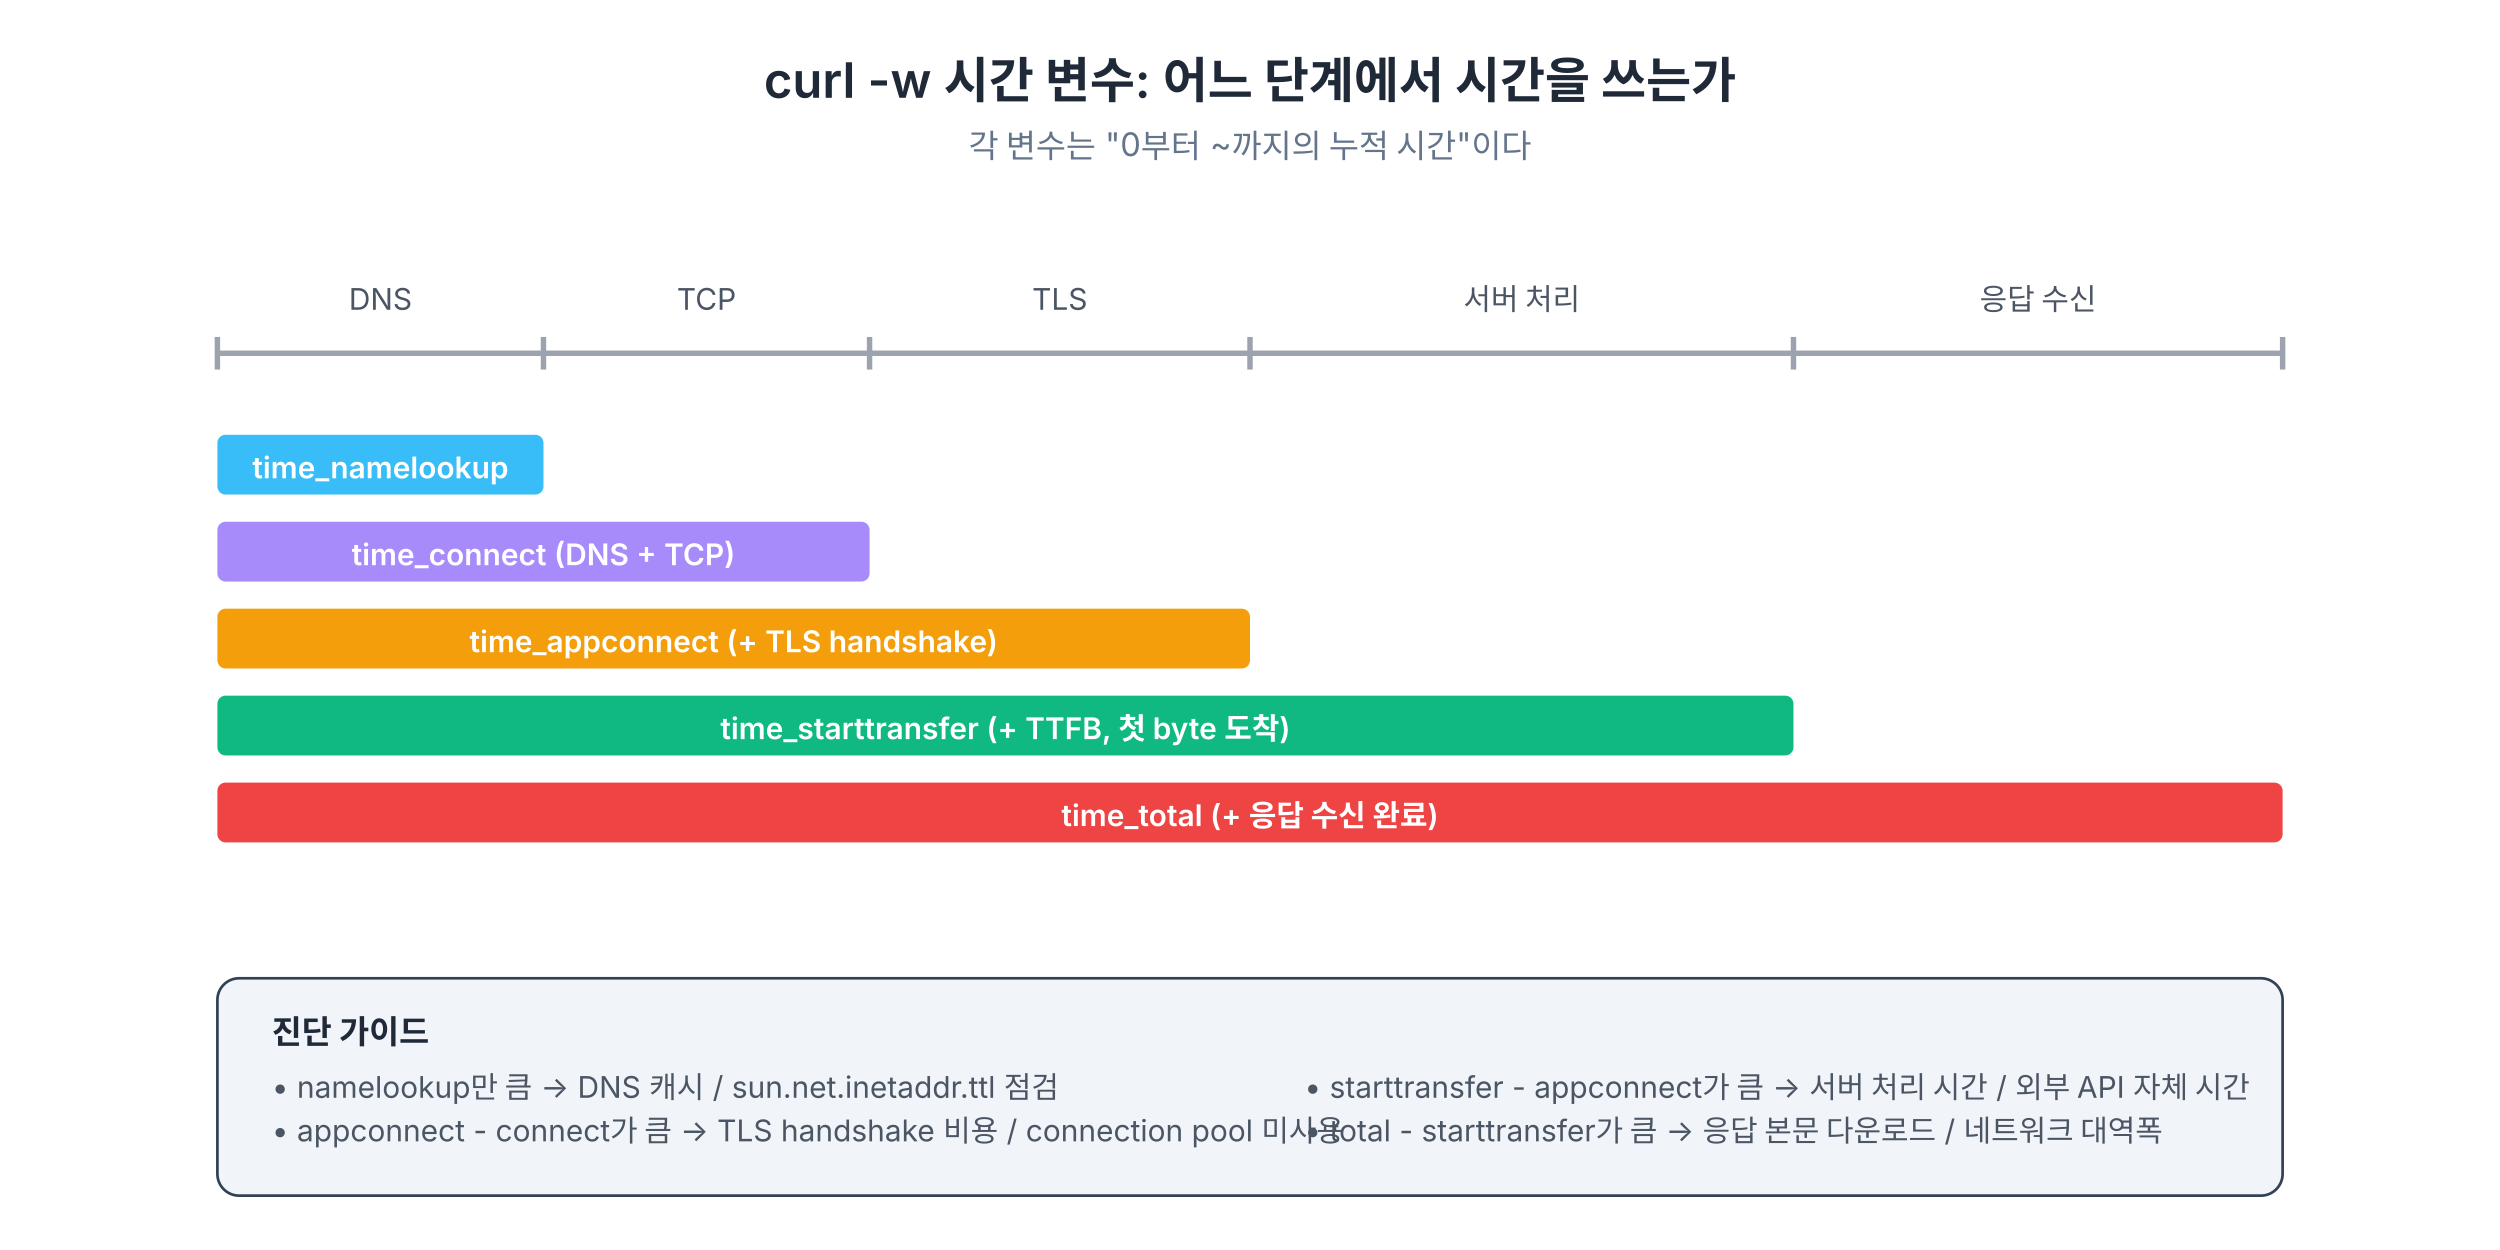
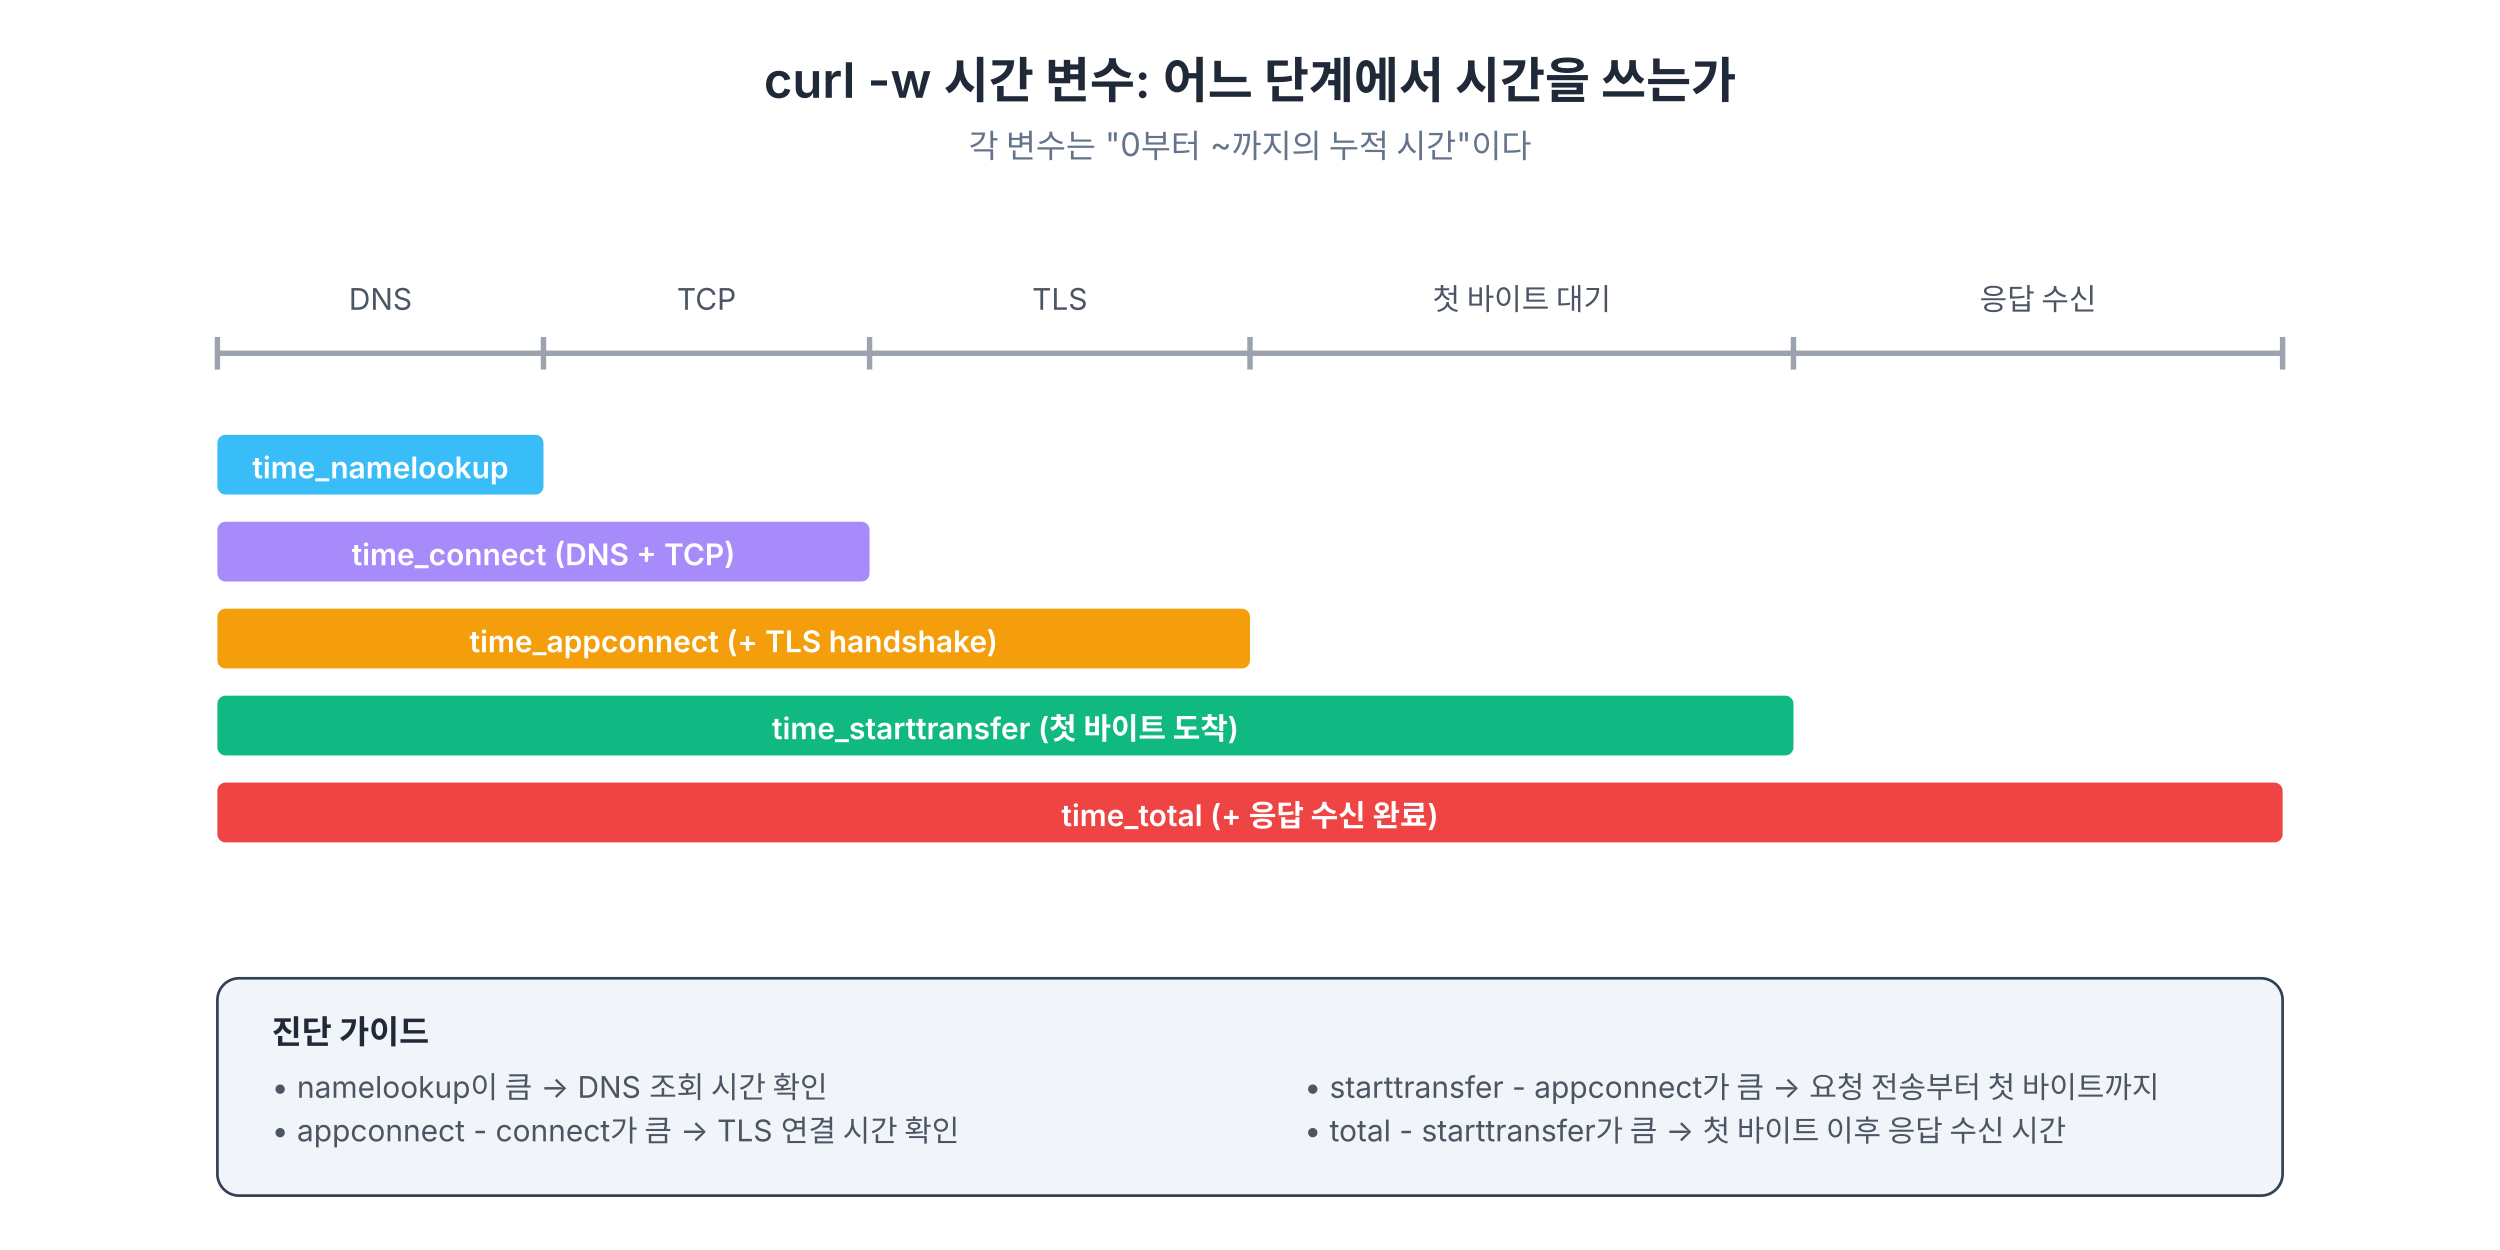
<svg xmlns="http://www.w3.org/2000/svg" viewBox="0 0 920 460" font-family="system-ui, -apple-system, sans-serif">
  <rect width="920" height="460" fill="#ffffff" />
  <text x="460" y="36" fill="#1f2937" font-size="18" font-weight="600" text-anchor="middle">curl -w 시간 변수: 어느 단계에서 시간을 쓰는가</text>
  <text x="460" y="58" fill="#64748b" font-size="12" text-anchor="middle">각 변수는 "0부터 ~까지의 누적 시간"이다</text>
  <g transform="translate(80, 130)">
    <line x1="0" y1="0" x2="760" y2="0" stroke="#9ca3af" stroke-width="2" />
    <line x1="0" y1="-6" x2="0" y2="6" stroke="#9ca3af" stroke-width="2" />
    <line x1="120" y1="-6" x2="120" y2="6" stroke="#9ca3af" stroke-width="2" />
    <line x1="240" y1="-6" x2="240" y2="6" stroke="#9ca3af" stroke-width="2" />
    <line x1="380" y1="-6" x2="380" y2="6" stroke="#9ca3af" stroke-width="2" />
    <line x1="580" y1="-6" x2="580" y2="6" stroke="#9ca3af" stroke-width="2" />
    <line x1="760" y1="-6" x2="760" y2="6" stroke="#9ca3af" stroke-width="2" />
    <text x="60" y="-16" fill="#4b5563" font-size="11" text-anchor="middle">DNS</text>
    <text x="180" y="-16" fill="#4b5563" font-size="11" text-anchor="middle">TCP</text>
    <text x="310" y="-16" fill="#4b5563" font-size="11" text-anchor="middle">TLS</text>
-     <text x="480" y="-16" fill="#4b5563" font-size="11" text-anchor="middle">서버 처리</text>
+     <text x="480" y="-16" fill="#4b5563" font-size="11" text-anchor="middle">첫 바이트 대기</text>
    <text x="670" y="-16" fill="#4b5563" font-size="11" text-anchor="middle">응답 수신</text>
    <rect x="0" y="30" width="120" height="22" rx="3" fill="#38bdf8" />
    <text x="60" y="46" fill="#ffffff" font-size="11" font-weight="600" text-anchor="middle">time_namelookup</text>
    <rect x="0" y="62" width="240" height="22" rx="3" fill="#a78bfa" />
    <text x="120" y="78" fill="#ffffff" font-size="11" font-weight="600" text-anchor="middle">time_connect (DNS + TCP)</text>
    <rect x="0" y="94" width="380" height="22" rx="3" fill="#f59e0b" />
    <text x="190" y="110" fill="#ffffff" font-size="11" font-weight="600" text-anchor="middle">time_appconnect (+ TLS handshake)</text>
    <rect x="0" y="126" width="580" height="22" rx="3" fill="#10b981" />
-     <text x="290" y="142" fill="#ffffff" font-size="11" font-weight="600" text-anchor="middle">time_starttransfer (+ TTFB, 첫 byte 도착)</text>
+     <text x="290" y="142" fill="#ffffff" font-size="11" font-weight="600" text-anchor="middle">time_starttransfer (첫 바이트 도착)</text>
    <rect x="0" y="158" width="760" height="22" rx="3" fill="#ef4444" />
    <text x="380" y="174" fill="#ffffff" font-size="11" font-weight="600" text-anchor="middle">time_total (+ 응답 수신 완료)</text>
  </g>
  <g transform="translate(80, 360)">
    <rect x="0" y="0" width="760" height="80" rx="8" fill="#f1f5f9" stroke="#334155" stroke-width="1" />
    <text x="20" y="24" fill="#1f2937" font-size="12" font-weight="600">진단 가이드</text>
-     <text x="20" y="44" fill="#4b5563" font-size="11">• namelookup만 큼 → DNS 캐시 / sun.net.inetaddr.ttl 점검</text>
-     <text x="20" y="60" fill="#4b5563" font-size="11">• appconnect - connect가 큼 → TLS handshake 비용 / connection pool 미사용</text>
-     <text x="400" y="44" fill="#4b5563" font-size="11">• starttransfer - appconnect가 큼 → 서버 처리 시간 / 외부 API 자체 시간</text>
-     <text x="400" y="60" fill="#4b5563" font-size="11">• total - starttransfer가 큼 → 응답 본문 다운로드 / 네트워크 대역폭</text>
+     <text x="20" y="44" fill="#4b5563" font-size="11">• namelookup이 큼 → DNS 조회 시간 확인</text>
+     <text x="20" y="60" fill="#4b5563" font-size="11">• appconnect - connect가 큼 → TLS 연결 시간 확인</text>
+     <text x="400" y="44" fill="#4b5563" font-size="11">• starttransfer - appconnect가 큼 → 요청 전송부터 첫 바이트까지</text>
+     <text x="400" y="60" fill="#4b5563" font-size="11">• total - starttransfer가 큼 → 첫 바이트 이후 응답 수신 시간</text>
  </g>
</svg>
